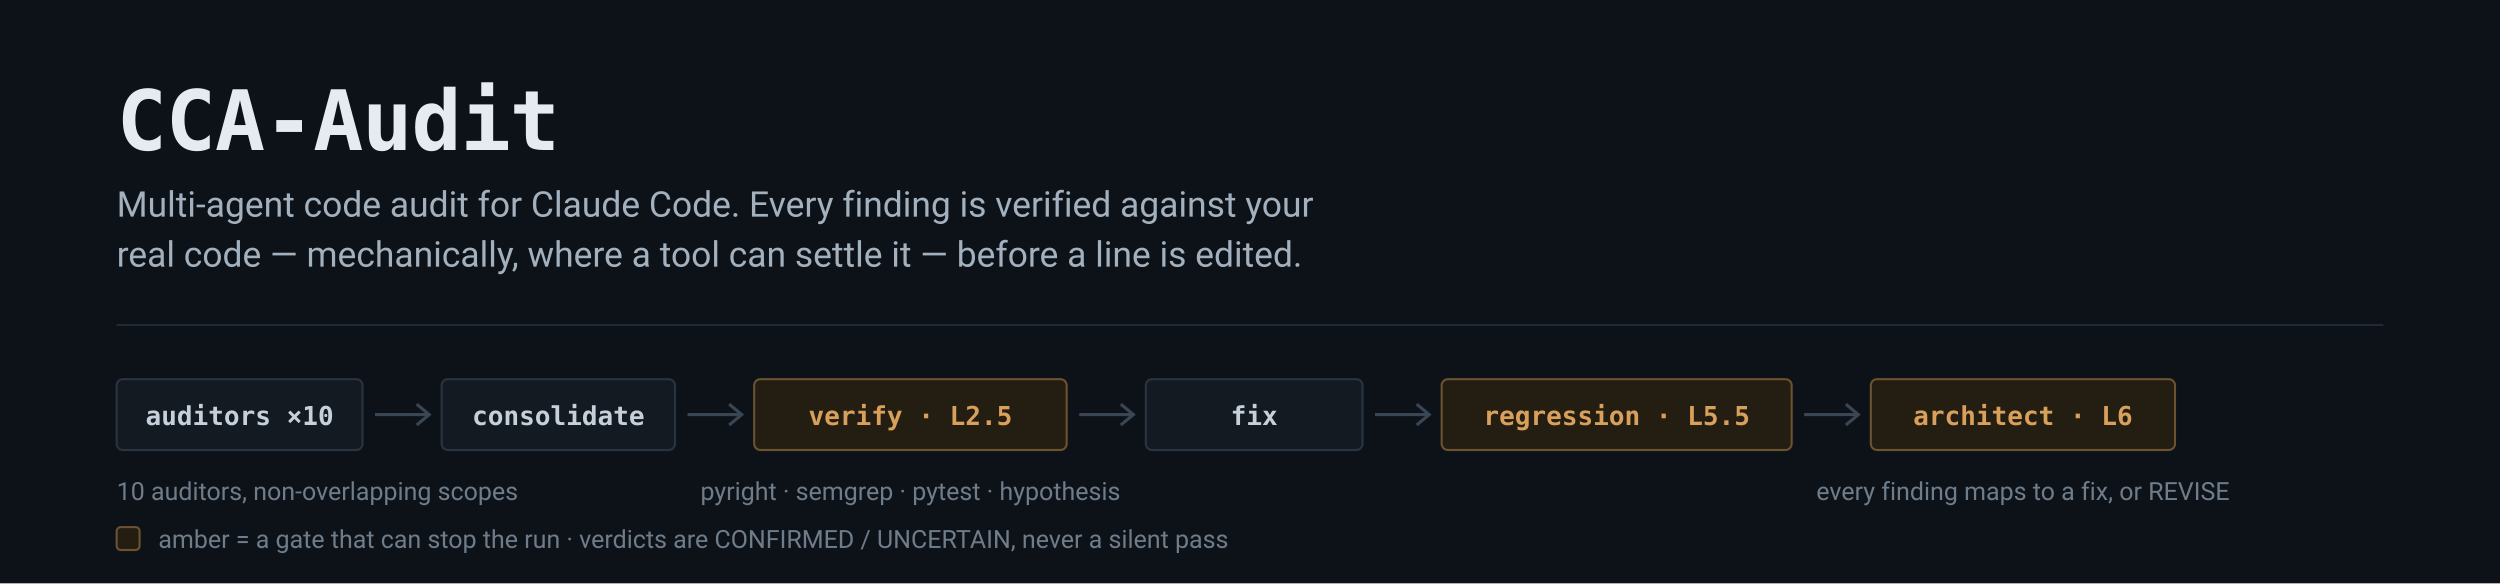
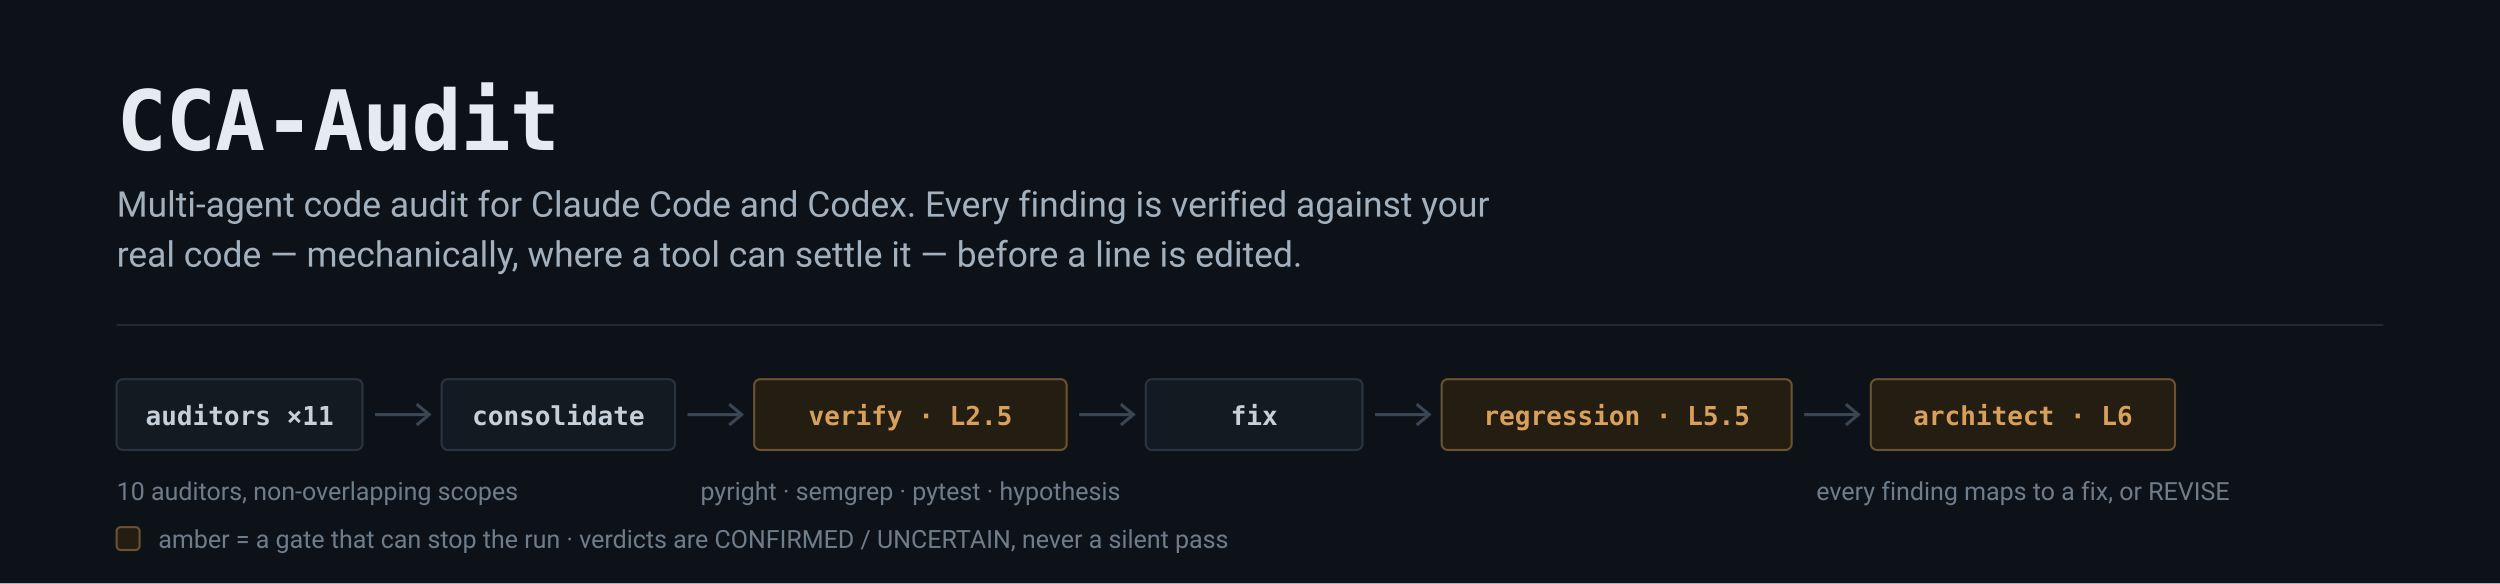
<svg xmlns="http://www.w3.org/2000/svg" viewBox="0 0 1200 280" width="1200" height="280" role="img" aria-label="CCA-Audit — every finding is verified against your real code before anything is edited. Pipeline: detect, parallel auditors, consolidate, verify, fix, regression diff, architect gate.">
  <style>
    .bg     { fill: #0d1219; }
    .rule   { stroke: #1f2a36; stroke-width: 1; }
    .wordmk { font: 700 40px ui-monospace, SFMono-Regular, Menlo, Consolas, monospace; fill: #e6ebf1; letter-spacing: -0.5px; }
    .lede   { font: 400 17px system-ui, -apple-system, "Segoe UI", Roboto, sans-serif; fill: #a3b0bd; }
    .accent { fill: #d9a05b; }
    .node   { font: 600 12.5px ui-monospace, SFMono-Regular, Menlo, Consolas, monospace; fill: #c6d0da; }
    .gate   { font: 600 12.5px ui-monospace, SFMono-Regular, Menlo, Consolas, monospace; fill: #d9a05b; }
    .cap    { font: 400 12px system-ui, -apple-system, "Segoe UI", Roboto, sans-serif; fill: #6f7c89; }
    .box    { fill: #131a22; stroke: #2a3440; stroke-width: 1; }
    .boxg   { fill: #241d12; stroke: #6b5330; stroke-width: 1; }
    .arrow  { stroke: #3a4653; stroke-width: 1.5; fill: none; }
  </style>
  <rect class="bg" width="1200" height="280" />
  <text class="wordmk" x="56" y="72">CCA-Audit</text>
-   <text class="lede" x="56" y="104">Multi-agent code audit for Claude Code. Every finding is verified against your</text>
+   <text class="lede" x="56" y="104">Multi-agent code audit for Claude Code and Codex. Every finding is verified against your</text>
  <text class="lede" x="56" y="128">real code — mechanically, where a tool can settle it — before a line is edited.</text>
  <line class="rule" x1="56" y1="156" x2="1144" y2="156" />
  <g transform="translate(56,182)">
    <rect class="box" x="0" y="0" width="118" height="34" rx="3" />
-     <text class="node" x="59" y="22" text-anchor="middle">auditors ×10</text>
+     <text class="node" x="59" y="22" text-anchor="middle">auditors ×11</text>
    <path class="arrow" d="M124 17 H150" />
    <path class="arrow" d="M144 12 l6 5 -6 5" />
    <rect class="box" x="156" y="0" width="112" height="34" rx="3" />
    <text class="node" x="212" y="22" text-anchor="middle">consolidate</text>
    <path class="arrow" d="M274 17 H300" />
    <path class="arrow" d="M294 12 l6 5 -6 5" />
    <rect class="boxg" x="306" y="0" width="150" height="34" rx="3" />
    <text class="gate" x="381" y="22" text-anchor="middle">verify · L2.5</text>
    <path class="arrow" d="M462 17 H488" />
    <path class="arrow" d="M482 12 l6 5 -6 5" />
    <rect class="box" x="494" y="0" width="104" height="34" rx="3" />
    <text class="node" x="546" y="22" text-anchor="middle">fix</text>
    <path class="arrow" d="M604 17 H630" />
    <path class="arrow" d="M624 12 l6 5 -6 5" />
    <rect class="boxg" x="636" y="0" width="168" height="34" rx="3" />
    <text class="gate" x="720" y="22" text-anchor="middle">regression · L5.5</text>
    <path class="arrow" d="M810 17 H836" />
    <path class="arrow" d="M830 12 l6 5 -6 5" />
    <rect class="boxg" x="842" y="0" width="146" height="34" rx="3" />
    <text class="gate" x="915" y="22" text-anchor="middle">architect · L6</text>
    <text class="cap" x="0" y="58">10 auditors, non-overlapping scopes</text>
    <text class="cap" x="381" y="58" text-anchor="middle">pyright · semgrep · pytest · hypothesis</text>
    <text class="cap" x="915" y="58" text-anchor="middle">every finding maps to a fix, or REVISE</text>
  </g>
  <g transform="translate(56,262)">
    <rect class="boxg" x="0" y="-9" width="11" height="11" rx="2" />
    <text class="cap" x="20" y="1">amber = a gate that can stop the run · verdicts are CONFIRMED / UNCERTAIN, never a silent pass</text>
  </g>
</svg>
